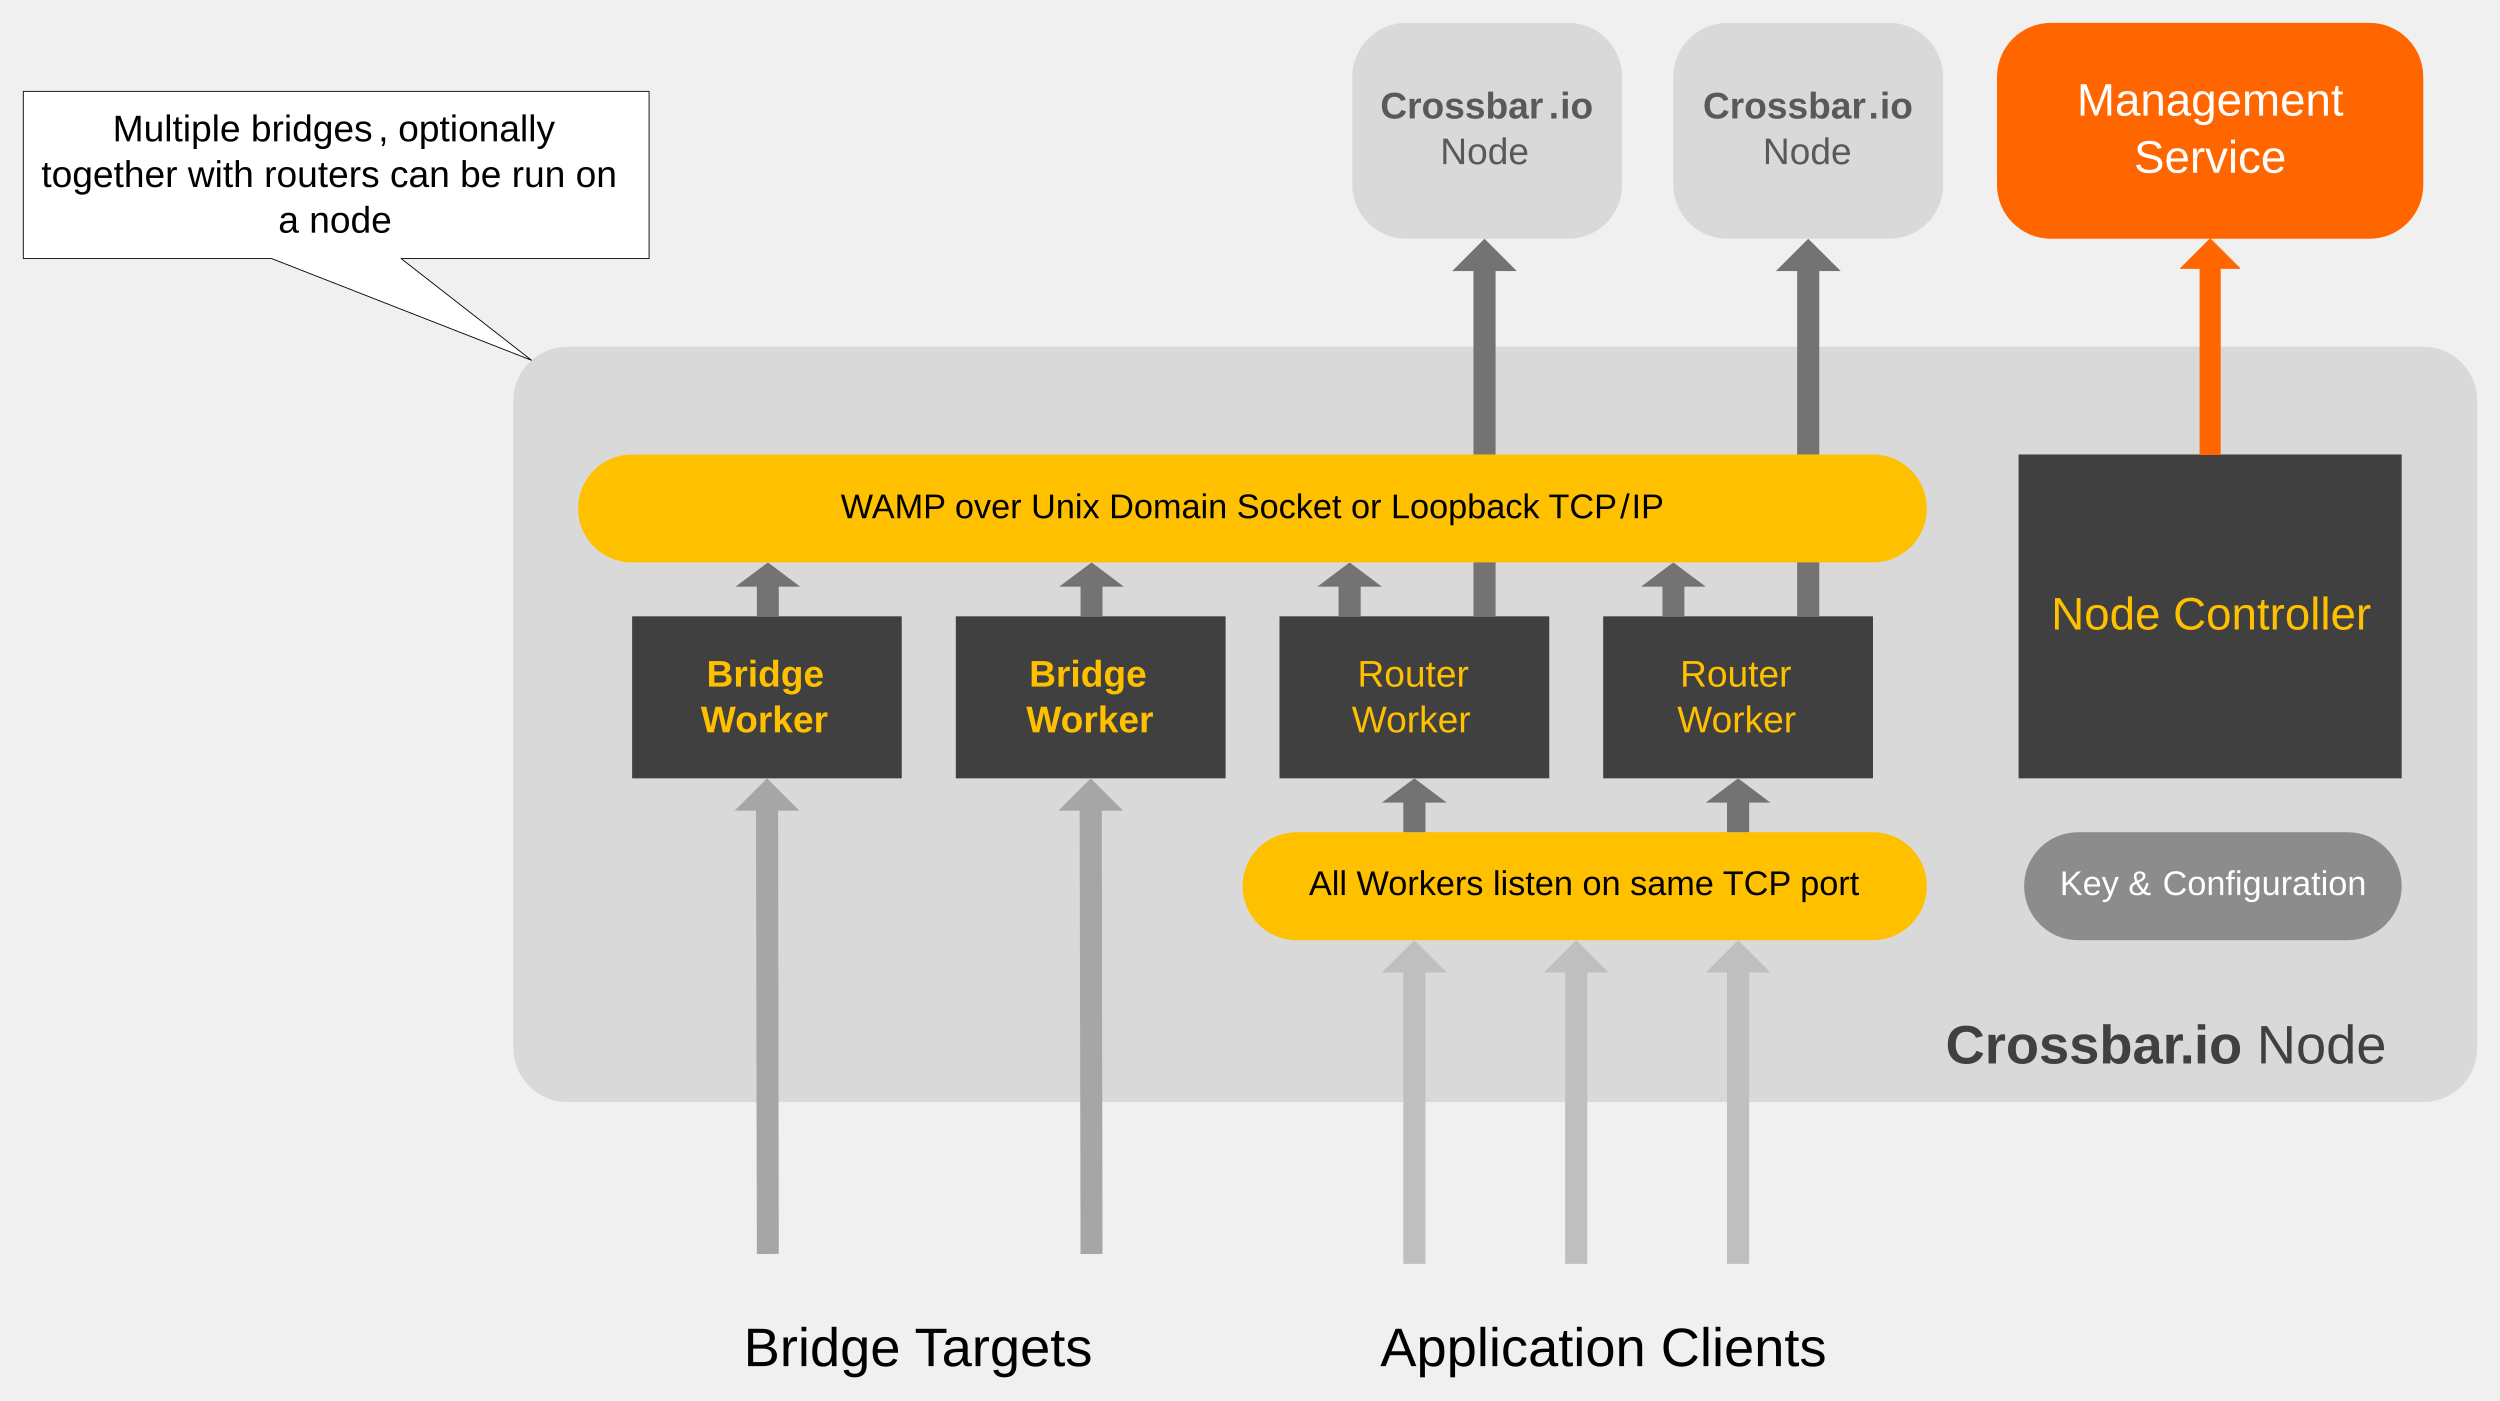
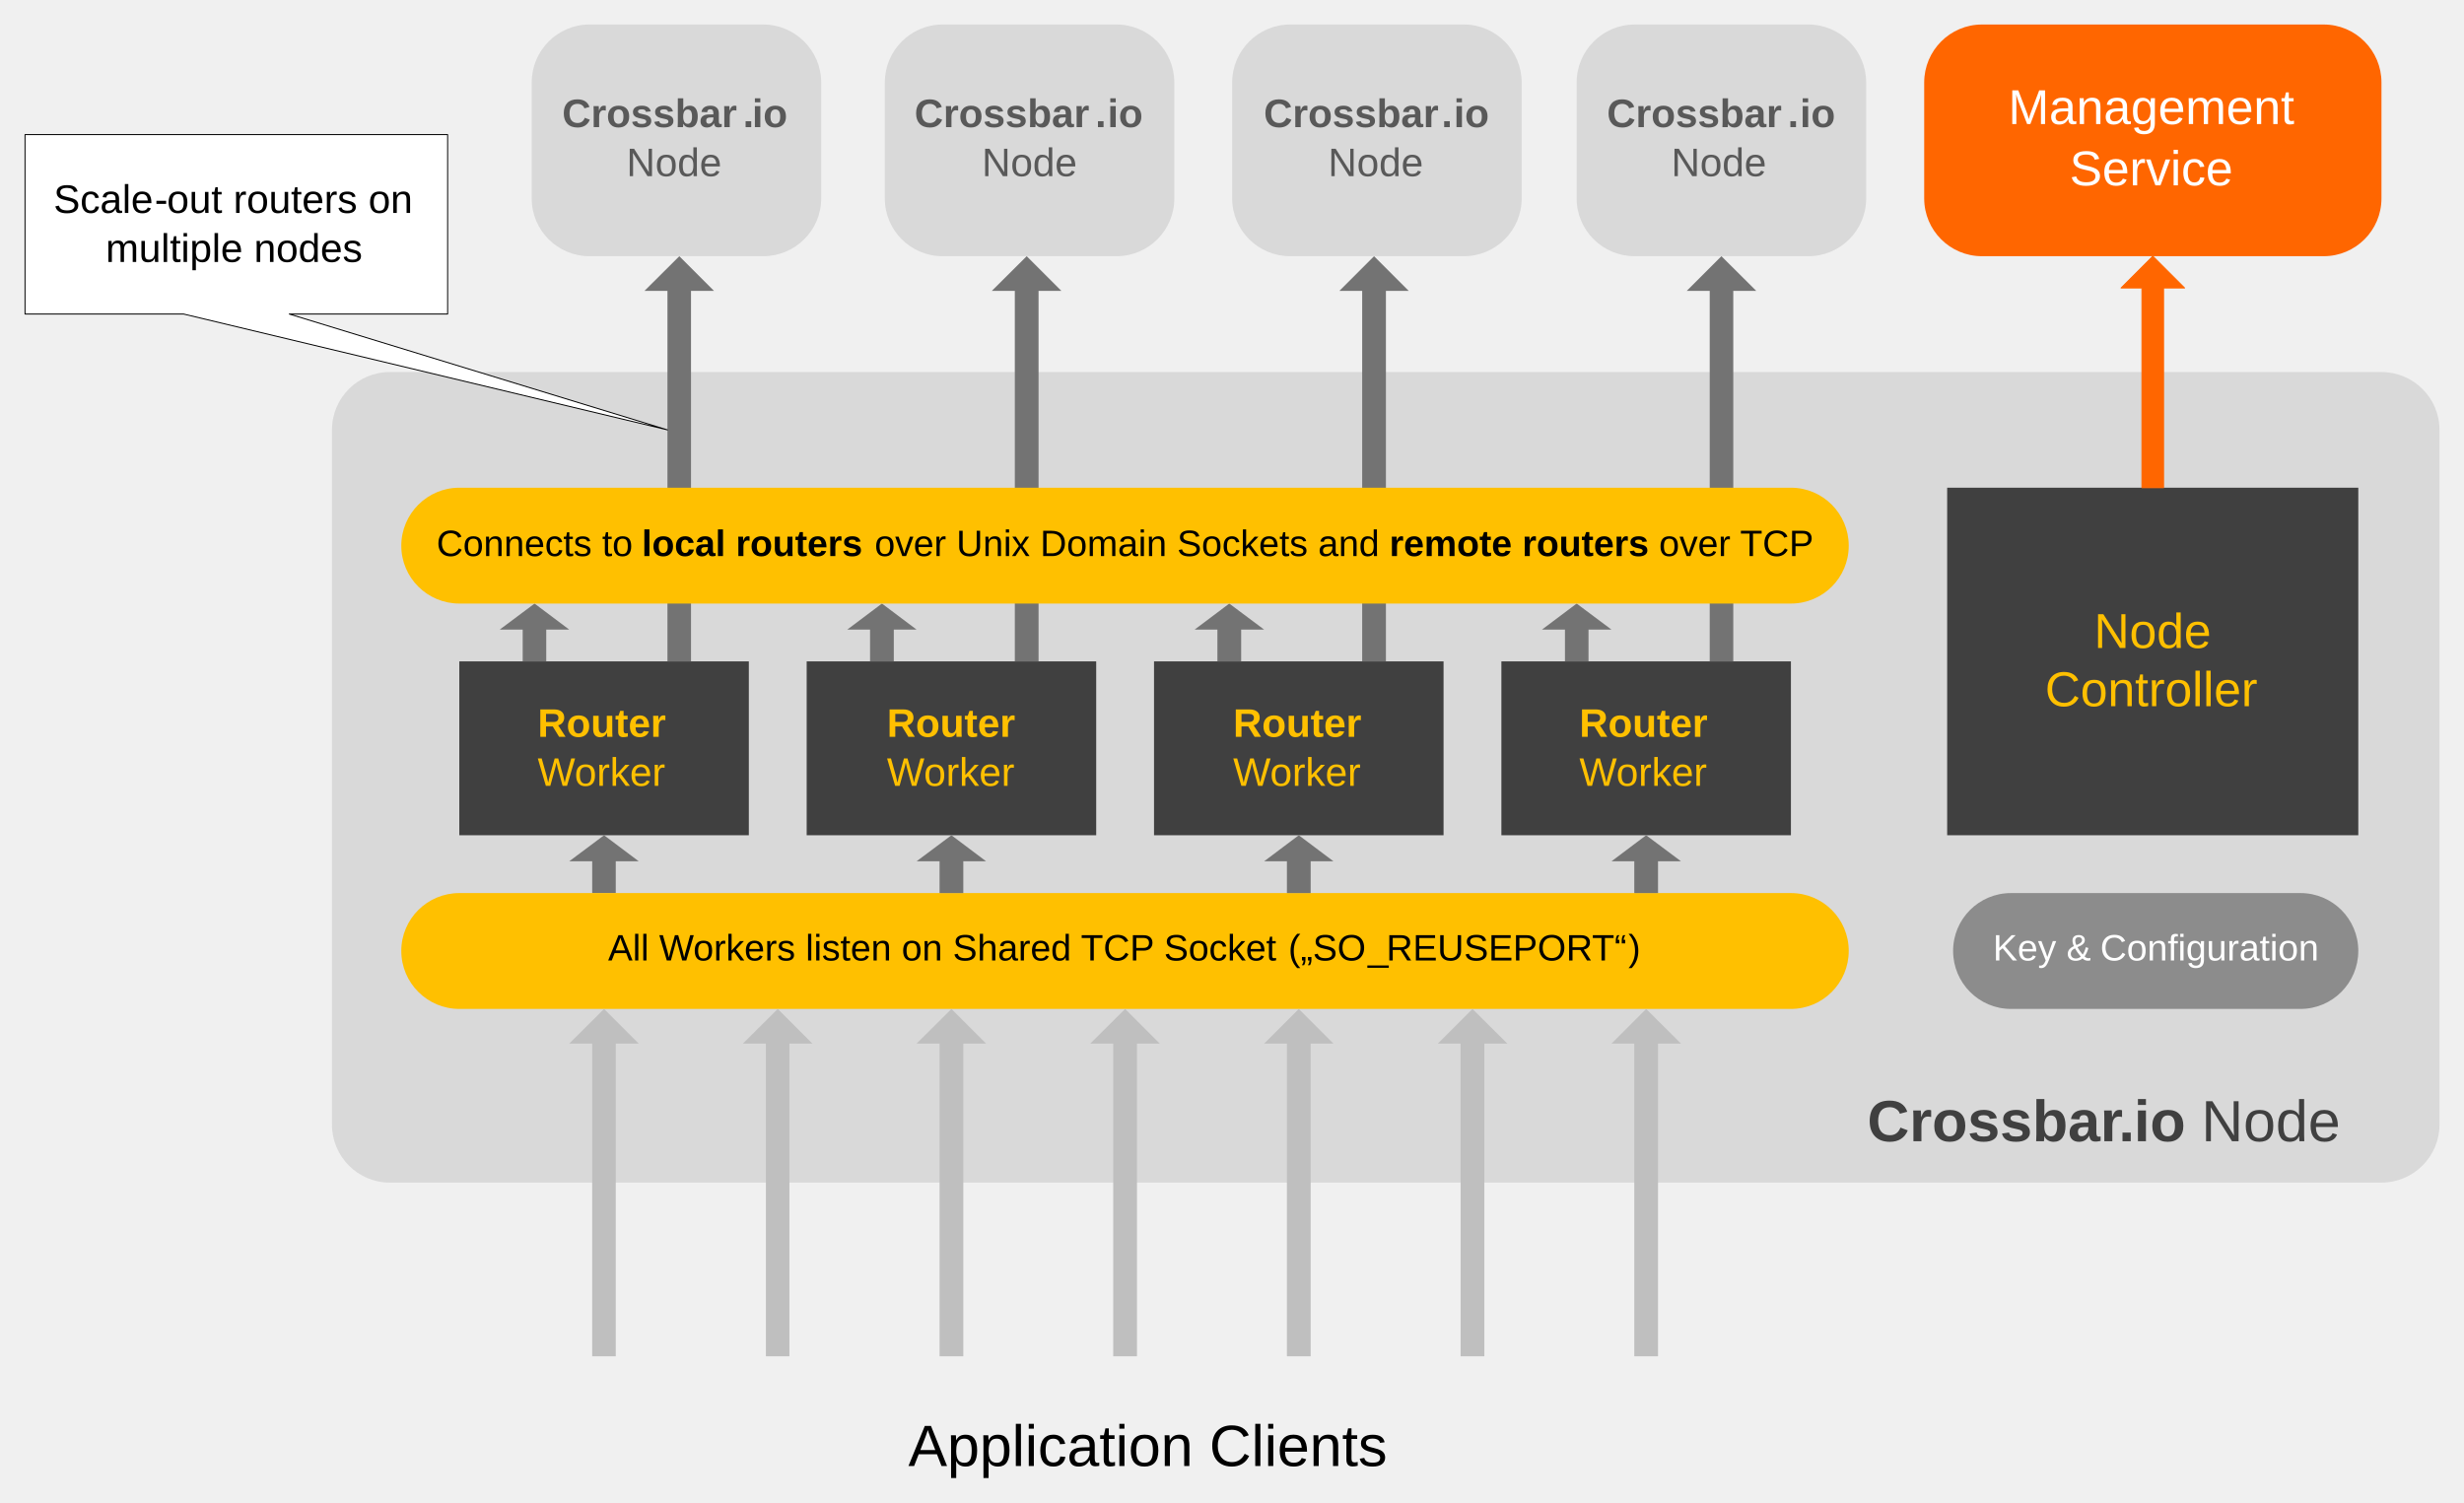
- <svg xmlns="http://www.w3.org/2000/svg" width="1094.578" height="613.123" id="svg3065" version="1.1">
+ <svg xmlns="http://www.w3.org/2000/svg" width="1005.284" height="612.845" id="svg3065" version="1.1">
  <defs id="defs3067" />
-   <g id="layer1" transform="translate(223.997,-211.9928)">
-     <g id="g3682" transform="translate(-215.9032,220.1178)">
-       <path id="path3684" d="m 1052.891,474.375 c 13.047,0 23.594,-10.625 23.594,-23.672 l 0,0 0,-283.438 c 0,-13.047 -10.547,-23.594 -23.594,-23.594 l 0,0 -812.578,0 c -13.047,0 -23.672,10.547 -23.672,23.594 l 0,283.438 c 0,13.047 10.625,23.672 23.672,23.672 l 0,0 812.578,0 z" style="fill:#d9d9d9;fill-opacity:1;fill-rule:evenodd;stroke:none" />
-       <path id="path3686" d="m 268.672,261.719 0,70.938 118.047,0 0,-70.938 -118.047,0 z" style="fill:#404040;fill-opacity:1;fill-rule:evenodd;stroke:none" />
-       <text id="text3688" style="font-size:16.25px;font-style:normal;font-weight:bold;text-align:start;text-anchor:start;fill:#ffc000;font-family:Arial" y="292.5" x="301.25" xml:space="preserve">Bridge </text>
-       <text id="text3690" style="font-size:16.25px;font-style:normal;font-weight:bold;text-align:start;text-anchor:start;fill:#ffc000;font-family:Arial" y="312.5" x="298.75" xml:space="preserve">Worker</text>
-       <path id="path3692" d="m 1019.844,403.516 c 13.047,0 23.594,-10.625 23.594,-23.672 l 0,0 0,0 c 0,-13.047 -10.547,-23.594 -23.594,-23.594 l 0,0 -118.125,0 c -13.047,0 -23.594,10.547 -23.594,23.594 l 0,0 c 0,13.047 10.547,23.672 23.594,23.672 l 0,0 118.125,0 z" style="fill:#8c8c8c;fill-opacity:1;fill-rule:evenodd;stroke:none" />
-       <text id="text3694" style="font-size:15px;font-style:normal;font-weight:normal;text-align:start;text-anchor:start;fill:#ffffff;font-family:Arial" y="383.75" x="893.75" xml:space="preserve">Key </text>
-       <text id="text3696" style="font-size:15px;font-style:normal;font-weight:normal;text-align:start;text-anchor:start;fill:#ffffff;font-family:Arial" y="383.75" x="923.75" xml:space="preserve">&amp; </text>
-       <text id="text3698" style="font-size:15px;font-style:normal;font-weight:normal;text-align:start;text-anchor:start;fill:#ffffff;font-family:Arial" y="383.75" x="938.75" xml:space="preserve">Configuration</text>
-       <path id="path3700" d="m 410.391,261.719 0,70.938 118.125,0 0,-70.938 -118.125,0 z" style="fill:#404040;fill-opacity:1;fill-rule:evenodd;stroke:none" />
-       <text id="text3702" style="font-size:16.25px;font-style:normal;font-weight:bold;text-align:start;text-anchor:start;fill:#ffc000;font-family:Arial" y="292.5" x="442.5" xml:space="preserve">Bridge </text>
-       <text id="text3704" style="font-size:16.25px;font-style:normal;font-weight:bold;text-align:start;text-anchor:start;fill:#ffc000;font-family:Arial" y="312.5" x="441.25" xml:space="preserve">Worker</text>
-       <path id="path3706" d="m 552.109,261.719 0,70.938 118.125,0 0,-70.938 -118.125,0 z" style="fill:#404040;fill-opacity:1;fill-rule:evenodd;stroke:none" />
-       <text id="text3708" style="font-size:16.25px;font-style:normal;font-weight:normal;text-align:start;text-anchor:start;fill:#ffc000;font-family:Arial" y="292.5" x="586.25" xml:space="preserve">Router</text>
-       <text id="text3710" style="font-size:16.25px;font-style:normal;font-weight:normal;text-align:start;text-anchor:start;fill:#ffc000;font-family:Arial" y="312.5" x="583.75" xml:space="preserve">Worker</text>
-       <path id="path3712" d="m 693.828,261.719 0,70.938 118.125,0 0,-70.938 -118.125,0 z" style="fill:#404040;fill-opacity:1;fill-rule:evenodd;stroke:none" />
-       <text id="text3714" style="font-size:16.25px;font-style:normal;font-weight:normal;text-align:start;text-anchor:start;fill:#ffc000;font-family:Arial" y="292.5" x="727.5" xml:space="preserve">Router</text>
-       <text id="text3716" style="font-size:16.25px;font-style:normal;font-weight:normal;text-align:start;text-anchor:start;fill:#ffc000;font-family:Arial" y="312.5" x="726.25" xml:space="preserve">Worker</text>
-       <path id="path3718" d="m 811.953,403.516 c 13.047,0 23.594,-10.625 23.594,-23.672 l 0,0 0,0 C 835.547,366.797 825,356.25 811.953,356.25 l -252.344,0 c -13.047,0 -23.672,10.547 -23.672,23.594 l 0,0 c 0,13.047 10.625,23.672 23.672,23.672 l 252.344,0 z" style="fill:#ffc000;fill-opacity:1;fill-rule:evenodd;stroke:none" />
-       <text id="text3720" style="font-size:15px;font-style:normal;font-weight:normal;text-align:start;text-anchor:start;fill:#000000;font-family:Arial" y="383.75" x="565" xml:space="preserve">All Workers listen on same TCP port</text>
-       <path id="path3722" d="m 875.703,190.859 0,141.797 167.734,0 0,-141.797 -167.734,0 z" style="fill:#404040;fill-opacity:1;fill-rule:evenodd;stroke:none" />
-       <text id="text3724" style="font-size:20px;font-style:normal;font-weight:normal;text-align:start;text-anchor:start;fill:#ffc000;font-family:Arial" y="267.5" x="890" xml:space="preserve">Node Controller</text>
-       <path id="path3726" d="m 752.891,403.516 -14.141,14.141 9.297,0 0,127.578 9.688,0 0,-127.578 9.297,0 -14.141,-14.141 z" style="fill:#bfbfbf;fill-opacity:1;fill-rule:evenodd;stroke:none" />
-       <path id="path3728" d="m 682.031,403.516 -14.141,14.141 9.297,0 0,127.578 9.688,0 0,-127.578 9.297,0 -14.141,-14.141 z" style="fill:#bfbfbf;fill-opacity:1;fill-rule:evenodd;stroke:none" />
-       <path id="path3730" d="m 611.172,403.516 -14.219,14.141 9.375,0 0,127.578 9.688,0 0,-127.578 9.297,0 -14.141,-14.141 z" style="fill:#bfbfbf;fill-opacity:1;fill-rule:evenodd;stroke:none" />
-       <path id="path3732" d="m 1029.297,96.406 c 13.047,0 23.594,-10.547 23.594,-23.594 l 0,0 0,-47.266 C 1052.891,12.5 1042.344,1.875 1029.297,1.875 l 0,0 -139.375,0 C 876.875,1.875 866.25,12.5 866.25,25.547 l 0,0 0,47.266 c 0,13.047 10.625,23.594 23.672,23.594 l 139.375,0 z" style="fill:#ff6600;fill-opacity:1;fill-rule:evenodd;stroke:none" />
-       <text id="text3734" style="font-size:20px;font-style:normal;font-weight:normal;text-align:start;text-anchor:start;fill:#ffffff;font-family:Arial" y="42.5" x="901.25" xml:space="preserve">Management</text>
-       <text id="text3736" style="font-size:20px;font-style:normal;font-weight:normal;text-align:start;text-anchor:start;fill:#ffffff;font-family:Arial" y="67.5" x="926.25" xml:space="preserve">Service</text>
-       <text id="text3738" style="font-size:23.75px;font-style:normal;font-weight:bold;text-align:start;text-anchor:start;fill:#404040;font-family:Arial" y="457.5" x="843.75" xml:space="preserve">Crossbar</text>
-       <text id="text3740" style="font-size:23.75px;font-style:normal;font-weight:bold;text-align:start;text-anchor:start;fill:#404040;font-family:Arial" y="457.5" x="946.25" xml:space="preserve">.</text>
-       <text id="text3742" style="font-size:23.75px;font-style:normal;font-weight:bold;text-align:start;text-anchor:start;fill:#404040;font-family:Arial" y="457.5" x="952.5" xml:space="preserve">io </text>
-       <text id="text3744" style="font-size:23.75px;font-style:normal;font-weight:normal;text-align:start;text-anchor:start;fill:#404040;font-family:Arial" y="457.5" x="980" xml:space="preserve">Node</text>
-       <path id="path3746" d="m 959.609,96.406 -12.969,12.969 8.516,0 0,81.484 8.828,0 0,-81.484 8.594,0 -12.969,-12.969 z" style="fill:#ff6600;fill-opacity:1;fill-rule:evenodd;stroke:none" />
-       <path id="path3748" d="m 959.609,96.406 -12.969,12.969 8.516,0 0,81.484 8.828,0 0,-81.484 8.594,0 -12.969,-12.969 z" style="fill:none;stroke:#ff6600;stroke-width:0.391px;stroke-linecap:round;stroke-linejoin:round;stroke-opacity:1;stroke-dasharray:none" />
-       <path id="path3750" d="m 678.516,96.406 c 13.047,0 23.594,-10.547 23.594,-23.594 l 0,0 0,-47.266 C 702.109,12.5 691.562,1.875 678.516,1.875 l 0,0 -70.938,0 c -12.969,0 -23.594,10.625 -23.594,23.672 l 0,0 0,47.266 c 0,13.047 10.625,23.594 23.594,23.594 l 0,0 70.938,0 z" style="fill:#d9d9d9;fill-opacity:1;fill-rule:evenodd;stroke:none" />
-       <text id="text3752" style="font-size:16.25px;font-style:normal;font-weight:bold;text-align:start;text-anchor:start;fill:#595959;font-family:Arial" y="43.75" x="596.25" xml:space="preserve">Crossbar</text>
-       <text id="text3754" style="font-size:16.25px;font-style:normal;font-weight:bold;text-align:start;text-anchor:start;fill:#595959;font-family:Arial" y="43.75" x="670" xml:space="preserve">.</text>
-       <text id="text3756" style="font-size:16.25px;font-style:normal;font-weight:bold;text-align:start;text-anchor:start;fill:#595959;font-family:Arial" y="43.75" x="675" xml:space="preserve">io</text>
-       <text id="text3758" style="font-size:16.25px;font-style:normal;font-weight:normal;text-align:start;text-anchor:start;fill:#595959;font-family:Arial" y="63.75" x="622.5" xml:space="preserve">Node</text>
-       <path id="path3760" d="m 328.125,238.125 -14.219,10.625 9.375,0 0,12.969 9.609,0 0,-12.969 9.375,0 -14.141,-10.625 z" style="fill:#737373;fill-opacity:1;fill-rule:evenodd;stroke:none" />
-       <path id="path3762" d="m 469.844,238.125 -14.219,10.625 9.375,0 0,12.969 9.609,0 0,-12.969 9.375,0 -14.141,-10.625 z" style="fill:#737373;fill-opacity:1;fill-rule:evenodd;stroke:none" />
-       <path id="path3764" d="m 611.172,332.656 -14.219,10.625 9.375,0 0,12.969 9.688,0 0,-12.969 9.297,0 -14.141,-10.625 z" style="fill:#737373;fill-opacity:1;fill-rule:evenodd;stroke:none" />
-       <path id="path3766" d="m 582.812,238.125 -14.141,10.625 9.297,0 0,12.969 9.688,0 0,-12.969 9.297,0 -14.141,-10.625 z" style="fill:#737373;fill-opacity:1;fill-rule:evenodd;stroke:none" />
-       <path id="path3768" d="m 641.875,96.406 -14.141,14.141 9.297,0 0,151.172 9.688,0 0,-151.172 9.297,0 L 641.875,96.406 z" style="fill:#737373;fill-opacity:1;fill-rule:evenodd;stroke:none" />
-       <path id="path3770" d="m 752.891,332.656 -14.141,10.625 9.297,0 0,12.969 9.688,0 0,-12.969 9.297,0 -14.141,-10.625 z" style="fill:#737373;fill-opacity:1;fill-rule:evenodd;stroke:none" />
-       <path id="path3772" d="m 724.531,238.125 -14.141,10.625 9.375,0 0,12.969 9.609,0 0,-12.969 9.375,0 -14.219,-10.625 z" style="fill:#737373;fill-opacity:1;fill-rule:evenodd;stroke:none" />
-       <path id="path3774" d="m 783.594,96.406 -14.141,14.141 9.297,0 0,151.172 9.688,0 0,-151.172 9.375,0 -14.219,-14.141 z" style="fill:#737373;fill-opacity:1;fill-rule:evenodd;stroke:none" />
-       <path id="path3776" d="m 811.953,238.125 c 13.047,0 23.594,-10.547 23.594,-23.594 l 0,0 0,0 c 0,-13.047 -10.547,-23.672 -23.594,-23.672 l -543.281,0 C 255.625,190.859 245,201.484 245,214.531 l 0,0 c 0,13.047 10.625,23.594 23.672,23.594 l 0,0 543.281,0 z" style="fill:#ffc000;fill-opacity:1;fill-rule:evenodd;stroke:none" />
-       <text id="text3778" style="font-size:15px;font-style:normal;font-weight:normal;text-align:start;text-anchor:start;fill:#000000;font-family:Arial" y="218.75" x="360" xml:space="preserve">WAMP over Unix Domain Socket or Loopback TCP</text>
-       <text id="text3780" style="font-size:15px;font-style:normal;font-weight:normal;text-align:start;text-anchor:start;fill:#000000;font-family:Arial" y="218.75" x="701.25" xml:space="preserve">/</text>
-       <text id="text3782" style="font-size:15px;font-style:normal;font-weight:normal;text-align:start;text-anchor:start;fill:#000000;font-family:Arial" y="218.75" x="706.25" xml:space="preserve">IP</text>
-       <path id="path3784" d="m 819.062,96.406 c 13.047,0 23.594,-10.547 23.594,-23.594 l 0,0 0,-47.266 C 842.656,12.5 832.109,1.875 819.062,1.875 l 0,0 -70.859,0 c -13.047,0 -23.672,10.625 -23.672,23.672 l 0,0 0,47.266 c 0,13.047 10.625,23.594 23.672,23.594 l 0,0 70.859,0 z" style="fill:#d9d9d9;fill-opacity:1;fill-rule:evenodd;stroke:none" />
-       <text id="text3786" style="font-size:16.25px;font-style:normal;font-weight:bold;text-align:start;text-anchor:start;fill:#595959;font-family:Arial" y="43.75" x="737.5" xml:space="preserve">Crossbar</text>
-       <text id="text3788" style="font-size:16.25px;font-style:normal;font-weight:bold;text-align:start;text-anchor:start;fill:#595959;font-family:Arial" y="43.75" x="810" xml:space="preserve">.</text>
-       <text id="text3790" style="font-size:16.25px;font-style:normal;font-weight:bold;text-align:start;text-anchor:start;fill:#595959;font-family:Arial" y="43.75" x="815" xml:space="preserve">io</text>
-       <text id="text3792" style="font-size:16.25px;font-style:normal;font-weight:normal;text-align:start;text-anchor:start;fill:#595959;font-family:Arial" y="63.75" x="763.75" xml:space="preserve">Node</text>
-       <text id="text3794" style="font-size:23.75px;font-style:normal;font-weight:normal;text-align:start;text-anchor:start;fill:#000000;font-family:Arial" y="590" x="596.25" xml:space="preserve">Application Clients</text>
-       <path id="path3796" d="m 327.734,332.656 -14.219,14.141 9.375,0 0.391,194.141 9.609,-0.078 -0.312,-194.062 9.297,0 -14.141,-14.141 z" style="fill:#a6a6a6;fill-opacity:1;fill-rule:evenodd;stroke:none" />
-       <path id="path3798" d="m 469.453,332.656 -14.141,14.141 9.297,0 L 465,540.938 l 9.609,-0.078 -0.312,-194.062 9.297,0 -14.141,-14.141 z" style="fill:#a6a6a6;fill-opacity:1;fill-rule:evenodd;stroke:none" />
-       <text id="text3800" style="font-size:23.75px;font-style:normal;font-weight:normal;text-align:start;text-anchor:start;fill:#000000;font-family:Arial" y="590" x="317.5" xml:space="preserve">Bridge Targets</text>
-       <path id="path3802" d="m 2.109,59.297 0,-27.422 273.984,0 0,73.203 -108.594,0 57.109,44.531 -113.828,-44.531 -108.672,0 0,-45.781 z" style="fill:#ffffff;fill-opacity:1;fill-rule:evenodd;stroke:none" />
-       <path id="path3804" d="m 2.109,59.297 0,-27.422 273.984,0 0,73.203 -108.594,0 57.109,44.531 -113.828,-44.531 -108.672,0 0,-45.781 z" style="fill:none;stroke:#000000;stroke-width:0.391px;stroke-linecap:round;stroke-linejoin:round;stroke-opacity:1;stroke-dasharray:none" />
-       <text id="text3806" style="font-size:16.25px;font-style:normal;font-weight:normal;text-align:start;text-anchor:start;fill:#000000;font-family:Arial" y="53.75" x="41.25" xml:space="preserve">Multiple bridges</text>
-       <text id="text3808" style="font-size:16.25px;font-style:normal;font-weight:normal;text-align:start;text-anchor:start;fill:#000000;font-family:Arial" y="53.75" x="157.5" xml:space="preserve">, </text>
-       <text id="text3810" style="font-size:16.25px;font-style:normal;font-weight:normal;text-align:start;text-anchor:start;fill:#000000;font-family:Arial" y="53.75" x="166.25" xml:space="preserve">optionally </text>
-       <text id="text3812" style="font-size:16.25px;font-style:normal;font-weight:normal;text-align:start;text-anchor:start;fill:#000000;font-family:Arial" y="73.75" x="10" xml:space="preserve">together with routers can be run on </text>
-       <text id="text3814" style="font-size:16.25px;font-style:normal;font-weight:normal;text-align:start;text-anchor:start;fill:#000000;font-family:Arial" y="93.75" x="113.75" xml:space="preserve">a node</text>
+   <g id="layer1" transform="translate(348.0726,-1.550647)">
+     <g id="g3053" transform="translate(-339.9763,9.675648)">
+       <path id="path3055" d="m 963.516,474.375 c 13.047,0 23.672,-10.625 23.672,-23.672 l 0,0 0,-283.438 c 0,-13.047 -10.625,-23.594 -23.672,-23.594 l 0,0 -812.578,0 c -13.047,0 -23.594,10.547 -23.594,23.594 l 0,0 0,283.438 c 0,13.047 10.547,23.672 23.594,23.672 l 0,0 812.578,0 z" style="fill:#d9d9d9;fill-opacity:1;fill-rule:evenodd;stroke:none" />
+       <path id="path3057" d="m 238.359,332.656 -14.219,10.625 9.375,0 0,12.969 9.609,0 0,-12.969 9.375,0 -14.141,-10.625 z" style="fill:#737373;fill-opacity:1;fill-rule:evenodd;stroke:none" />
+       <path id="path3059" d="m 179.297,261.719 0,70.938 118.125,0 0,-70.938 -118.125,0 z" style="fill:#404040;fill-opacity:1;fill-rule:evenodd;stroke:none" />
+       <text id="text3061" style="font-size:16.25px;font-style:normal;font-weight:bold;text-align:start;text-anchor:start;fill:#ffc000;font-family:Arial" y="292.5" x="211.25" xml:space="preserve">Router</text>
+       <text id="text3063" style="font-size:16.25px;font-style:normal;font-weight:normal;text-align:start;text-anchor:start;fill:#ffc000;font-family:Arial" y="312.5" x="211.25" xml:space="preserve">Worker</text>
+       <path id="path3065" d="m 930.469,403.516 c 13.047,0 23.594,-10.625 23.594,-23.672 l 0,0 0,0 c 0,-13.047 -10.547,-23.594 -23.594,-23.594 l 0,0 -118.125,0 c -13.047,0 -23.594,10.547 -23.594,23.594 l 0,0 c 0,13.047 10.547,23.672 23.594,23.672 l 0,0 118.125,0 z" style="fill:#8c8c8c;fill-opacity:1;fill-rule:evenodd;stroke:none" />
+       <text id="text3067" style="font-size:15px;font-style:normal;font-weight:normal;text-align:start;text-anchor:start;fill:#ffffff;font-family:Arial" y="383.75" x="805" xml:space="preserve">Key </text>
+       <text id="text3069" style="font-size:15px;font-style:normal;font-weight:normal;text-align:start;text-anchor:start;fill:#ffffff;font-family:Arial" y="383.75" x="835" xml:space="preserve">&amp; </text>
+       <text id="text3071" style="font-size:15px;font-style:normal;font-weight:normal;text-align:start;text-anchor:start;fill:#ffffff;font-family:Arial" y="383.75" x="848.75" xml:space="preserve">Configuration</text>
+       <path id="path3073" d="m 321.016,261.719 0,70.938 118.125,0 0,-70.938 -118.125,0 z" style="fill:#404040;fill-opacity:1;fill-rule:evenodd;stroke:none" />
+       <text id="text3075" style="font-size:16.25px;font-style:normal;font-weight:bold;text-align:start;text-anchor:start;fill:#ffc000;font-family:Arial" y="292.5" x="353.75" xml:space="preserve">Router</text>
+       <text id="text3077" style="font-size:16.25px;font-style:normal;font-weight:normal;text-align:start;text-anchor:start;fill:#ffc000;font-family:Arial" y="312.5" x="353.75" xml:space="preserve">Worker</text>
+       <path id="path3079" d="m 462.734,261.719 0,70.938 118.125,0 0,-70.938 -118.125,0 z" style="fill:#404040;fill-opacity:1;fill-rule:evenodd;stroke:none" />
+       <text id="text3081" style="font-size:16.25px;font-style:normal;font-weight:bold;text-align:start;text-anchor:start;fill:#ffc000;font-family:Arial" y="292.5" x="495" xml:space="preserve">Router</text>
+       <text id="text3083" style="font-size:16.25px;font-style:normal;font-weight:normal;text-align:start;text-anchor:start;fill:#ffc000;font-family:Arial" y="312.5" x="495" xml:space="preserve">Worker</text>
+       <path id="path3085" d="m 604.453,261.719 0,70.938 118.125,0 0,-70.938 -118.125,0 z" style="fill:#404040;fill-opacity:1;fill-rule:evenodd;stroke:none" />
+       <text id="text3087" style="font-size:16.25px;font-style:normal;font-weight:bold;text-align:start;text-anchor:start;fill:#ffc000;font-family:Arial" y="292.5" x="636.25" xml:space="preserve">Router</text>
+       <text id="text3089" style="font-size:16.25px;font-style:normal;font-weight:normal;text-align:start;text-anchor:start;fill:#ffc000;font-family:Arial" y="312.5" x="636.25" xml:space="preserve">Worker</text>
+       <path id="path3091" d="m 722.578,403.516 c 13.047,0 23.594,-10.625 23.594,-23.672 l 0,0 0,0 c 0,-13.047 -10.547,-23.594 -23.594,-23.594 l -543.281,0 c -13.047,0 -23.672,10.547 -23.672,23.594 l 0,0 c 0,13.047 10.625,23.672 23.672,23.672 l 0,0 543.281,0 z" style="fill:#ffc000;fill-opacity:1;fill-rule:evenodd;stroke:none" />
+       <text id="text3093" style="font-size:15px;font-style:normal;font-weight:normal;text-align:start;text-anchor:start;fill:#000000;font-family:Arial" y="383.75" x="240" xml:space="preserve">All Workers listen on Shared TCP Socket </text>
+       <text id="text3095" style="font-size:15px;font-style:normal;font-weight:normal;text-align:start;text-anchor:start;fill:#000000;font-family:Arial" y="383.75" x="517.5" xml:space="preserve">(</text>
+       <text id="text3097" style="font-size:15px;font-style:normal;font-weight:normal;text-align:start;text-anchor:start;fill:#000000;font-family:Arial" y="383.75" x="522.5" xml:space="preserve">„SO</text>
+       <text id="text3099" style="font-size:15px;font-style:normal;font-weight:normal;text-align:start;text-anchor:start;fill:#000000;font-family:Arial" y="383.75" x="550" xml:space="preserve">_</text>
+       <text id="text3101" style="font-size:15px;font-style:normal;font-weight:normal;text-align:start;text-anchor:start;fill:#000000;font-family:Arial" y="383.75" x="557.5" xml:space="preserve">REUSEPORT“</text>
+       <text id="text3103" style="font-size:15px;font-style:normal;font-weight:normal;text-align:start;text-anchor:start;fill:#000000;font-family:Arial" y="383.75" x="656.25" xml:space="preserve">)</text>
+       <path id="path3105" d="m 786.328,190.859 0,141.797 167.734,0 0,-141.797 -167.734,0 z" style="fill:#404040;fill-opacity:1;fill-rule:evenodd;stroke:none" />
+       <text id="text3107" style="font-size:20px;font-style:normal;font-weight:normal;text-align:start;text-anchor:start;fill:#ffc000;font-family:Arial" y="256.25" x="846.25" xml:space="preserve">Node</text>
+       <text id="text3109" style="font-size:20px;font-style:normal;font-weight:normal;text-align:start;text-anchor:start;fill:#ffc000;font-family:Arial" y="280" x="826.25" xml:space="preserve">Controller</text>
+       <path id="path3111" d="m 238.359,403.516 -14.219,14.141 9.375,0 0,127.578 9.609,0 0,-127.578 9.375,0 -14.141,-14.141 z" style="fill:#bfbfbf;fill-opacity:1;fill-rule:evenodd;stroke:none" />
+       <path id="path3113" d="M 309.219,403.516 295,417.656 l 9.375,0 0,127.578 9.609,0 0,-127.578 9.375,0 -14.141,-14.141 z" style="fill:#bfbfbf;fill-opacity:1;fill-rule:evenodd;stroke:none" />
+       <path id="path3115" d="m 663.516,403.516 -14.141,14.141 9.297,0 0,127.578 9.688,0 0,-127.578 9.375,0 -14.219,-14.141 z" style="fill:#bfbfbf;fill-opacity:1;fill-rule:evenodd;stroke:none" />
+       <path id="path3117" d="m 592.656,403.516 -14.141,14.141 9.297,0 0,127.578 9.688,0 0,-127.578 9.375,0 -14.219,-14.141 z" style="fill:#bfbfbf;fill-opacity:1;fill-rule:evenodd;stroke:none" />
+       <path id="path3119" d="m 380.078,403.516 -14.219,14.141 9.375,0 0,127.578 9.688,0 0,-127.578 9.297,0 -14.141,-14.141 z" style="fill:#bfbfbf;fill-opacity:1;fill-rule:evenodd;stroke:none" />
+       <path id="path3121" d="m 450.938,403.516 -14.219,14.141 9.375,0 0,127.578 9.688,0 0,-127.578 9.297,0 -14.141,-14.141 z" style="fill:#bfbfbf;fill-opacity:1;fill-rule:evenodd;stroke:none" />
+       <path id="path3123" d="m 521.797,403.516 -14.141,14.141 9.297,0 0,127.578 9.688,0 0,-127.578 9.297,0 -14.141,-14.141 z" style="fill:#bfbfbf;fill-opacity:1;fill-rule:evenodd;stroke:none" />
+       <path id="path3125" d="m 939.922,96.406 c 13.047,0 23.594,-10.547 23.594,-23.594 l 0,0 0,-47.266 C 963.516,12.5 952.969,1.875 939.922,1.875 l 0,0 -139.375,0 C 787.5,1.875 776.953,12.5 776.953,25.547 l 0,0 0,47.266 c 0,13.047 10.547,23.594 23.594,23.594 l 139.375,0 z" style="fill:#ff6600;fill-opacity:1;fill-rule:evenodd;stroke:none" />
+       <text id="text3127" style="font-size:20px;font-style:normal;font-weight:normal;text-align:start;text-anchor:start;fill:#ffffff;font-family:Arial" y="42.5" x="811.25" xml:space="preserve">Management</text>
+       <text id="text3129" style="font-size:20px;font-style:normal;font-weight:normal;text-align:start;text-anchor:start;fill:#ffffff;font-family:Arial" y="67.5" x="836.25" xml:space="preserve">Service</text>
+       <text id="text3131" style="font-size:23.75px;font-style:normal;font-weight:bold;text-align:start;text-anchor:start;fill:#404040;font-family:Arial" y="457.5" x="753.75" xml:space="preserve">Crossbar</text>
+       <text id="text3133" style="font-size:23.75px;font-style:normal;font-weight:bold;text-align:start;text-anchor:start;fill:#404040;font-family:Arial" y="457.5" x="856.25" xml:space="preserve">.</text>
+       <text id="text3135" style="font-size:23.75px;font-style:normal;font-weight:bold;text-align:start;text-anchor:start;fill:#404040;font-family:Arial" y="457.5" x="862.5" xml:space="preserve">io </text>
+       <text id="text3137" style="font-size:23.75px;font-style:normal;font-weight:normal;text-align:start;text-anchor:start;fill:#404040;font-family:Arial" y="457.5" x="890" xml:space="preserve">Node</text>
+       <path id="path3139" d="m 303.281,96.406 c 13.047,0 23.672,-10.547 23.672,-23.594 l 0,0 0,-47.266 C 326.953,12.5 316.328,1.875 303.281,1.875 l 0,0 -70.859,0 c -13.047,0 -23.594,10.625 -23.594,23.672 l 0,0 0,47.266 c 0,13.047 10.547,23.594 23.594,23.594 l 0,0 70.859,0 z" style="fill:#d9d9d9;fill-opacity:1;fill-rule:evenodd;stroke:none" />
+       <text id="text3141" style="font-size:16.25px;font-style:normal;font-weight:bold;text-align:start;text-anchor:start;fill:#595959;font-family:Arial" y="43.75" x="221.25" xml:space="preserve">Crossbar</text>
+       <text id="text3143" style="font-size:16.25px;font-style:normal;font-weight:bold;text-align:start;text-anchor:start;fill:#595959;font-family:Arial" y="43.75" x="295" xml:space="preserve">.</text>
+       <text id="text3145" style="font-size:16.25px;font-style:normal;font-weight:bold;text-align:start;text-anchor:start;fill:#595959;font-family:Arial" y="43.75" x="298.75" xml:space="preserve">io</text>
+       <text id="text3147" style="font-size:16.25px;font-style:normal;font-weight:normal;text-align:start;text-anchor:start;fill:#595959;font-family:Arial" y="63.75" x="247.5" xml:space="preserve">Node</text>
+       <path id="path3149" d="m 870.234,96.406 -12.969,12.969 8.516,0 0,81.484 8.828,0 0,-81.484 8.594,0 -12.969,-12.969 z" style="fill:#ff6600;fill-opacity:1;fill-rule:evenodd;stroke:none" />
+       <path id="path3151" d="m 870.234,96.406 -12.969,12.969 8.516,0 0,81.484 8.828,0 0,-81.484 8.594,0 -12.969,-12.969 z" style="fill:none;stroke:#ff6600;stroke-width:0.391px;stroke-linecap:round;stroke-linejoin:round;stroke-opacity:1;stroke-dasharray:none" />
+       <path id="path3153" d="m 447.422,96.406 c 13.047,0 23.594,-10.547 23.594,-23.594 l 0,0 0,-47.266 C 471.016,12.5 460.469,1.875 447.422,1.875 l 0,0 -70.938,0 c -13.047,0 -23.594,10.625 -23.594,23.672 l 0,0 0,47.266 c 0,13.047 10.547,23.594 23.594,23.594 l 70.938,0 z" style="fill:#d9d9d9;fill-opacity:1;fill-rule:evenodd;stroke:none" />
+       <text id="text3155" style="font-size:16.25px;font-style:normal;font-weight:bold;text-align:start;text-anchor:start;fill:#595959;font-family:Arial" y="43.75" x="365" xml:space="preserve">Crossbar</text>
+       <text id="text3157" style="font-size:16.25px;font-style:normal;font-weight:bold;text-align:start;text-anchor:start;fill:#595959;font-family:Arial" y="43.75" x="438.75" xml:space="preserve">.</text>
+       <text id="text3159" style="font-size:16.25px;font-style:normal;font-weight:bold;text-align:start;text-anchor:start;fill:#595959;font-family:Arial" y="43.75" x="443.75" xml:space="preserve">io</text>
+       <text id="text3161" style="font-size:16.25px;font-style:normal;font-weight:normal;text-align:start;text-anchor:start;fill:#595959;font-family:Arial" y="63.75" x="392.5" xml:space="preserve">Node</text>
+       <path id="path3163" d="m 589.141,96.406 c 13.047,0 23.594,-10.547 23.594,-23.594 l 0,0 0,-47.266 C 612.734,12.5 602.188,1.875 589.141,1.875 l 0,0 -70.859,0 c -13.047,0 -23.672,10.625 -23.672,23.672 l 0,0 0,47.266 c 0,13.047 10.625,23.594 23.672,23.594 l 70.859,0 z" style="fill:#d9d9d9;fill-opacity:1;fill-rule:evenodd;stroke:none" />
+       <text id="text3165" style="font-size:16.25px;font-style:normal;font-weight:bold;text-align:start;text-anchor:start;fill:#595959;font-family:Arial" y="43.75" x="507.5" xml:space="preserve">Crossbar</text>
+       <text id="text3167" style="font-size:16.25px;font-style:normal;font-weight:bold;text-align:start;text-anchor:start;fill:#595959;font-family:Arial" y="43.75" x="580" xml:space="preserve">.</text>
+       <text id="text3169" style="font-size:16.25px;font-style:normal;font-weight:bold;text-align:start;text-anchor:start;fill:#595959;font-family:Arial" y="43.75" x="585" xml:space="preserve">io</text>
+       <text id="text3171" style="font-size:16.25px;font-style:normal;font-weight:normal;text-align:start;text-anchor:start;fill:#595959;font-family:Arial" y="63.75" x="533.75" xml:space="preserve">Node</text>
+       <path id="path3173" d="m 210,238.125 -14.219,10.625 9.375,0 0,12.969 9.609,0 0,-12.969 9.375,0 L 210,238.125 z" style="fill:#737373;fill-opacity:1;fill-rule:evenodd;stroke:none" />
+       <path id="path3175" d="m 269.062,96.406 -14.219,14.141 9.375,0 0,151.172 9.609,0 0,-151.172 9.375,0 -14.141,-14.141 z" style="fill:#737373;fill-opacity:1;fill-rule:evenodd;stroke:none" />
+       <path id="path3177" d="m 380.078,332.656 -14.219,10.625 9.375,0 0,12.969 9.688,0 0,-12.969 9.297,0 -14.141,-10.625 z" style="fill:#737373;fill-opacity:1;fill-rule:evenodd;stroke:none" />
+       <path id="path3179" d="m 351.719,238.125 -14.141,10.625 9.297,0 0,12.969 9.688,0 0,-12.969 9.297,0 -14.141,-10.625 z" style="fill:#737373;fill-opacity:1;fill-rule:evenodd;stroke:none" />
+       <path id="path3181" d="m 410.781,96.406 -14.219,14.141 9.375,0 0,151.172 9.688,0 0,-151.172 9.297,0 -14.141,-14.141 z" style="fill:#737373;fill-opacity:1;fill-rule:evenodd;stroke:none" />
+       <path id="path3183" d="m 521.797,332.656 -14.141,10.625 9.297,0 0,12.969 9.688,0 0,-12.969 9.297,0 -14.141,-10.625 z" style="fill:#737373;fill-opacity:1;fill-rule:evenodd;stroke:none" />
+       <path id="path3185" d="m 493.438,238.125 -14.141,10.625 9.297,0 0,12.969 9.688,0 0,-12.969 9.375,0 -14.219,-10.625 z" style="fill:#737373;fill-opacity:1;fill-rule:evenodd;stroke:none" />
+       <path id="path3187" d="m 552.5,96.406 -14.141,14.141 9.297,0 0,151.172 9.688,0 0,-151.172 9.297,0 L 552.5,96.406 z" style="fill:#737373;fill-opacity:1;fill-rule:evenodd;stroke:none" />
+       <path id="path3189" d="m 663.516,332.656 -14.141,10.625 9.297,0 0,12.969 9.688,0 0,-12.969 9.375,0 -14.219,-10.625 z" style="fill:#737373;fill-opacity:1;fill-rule:evenodd;stroke:none" />
+       <path id="path3191" d="m 635.156,238.125 -14.141,10.625 9.375,0 0,12.969 9.609,0 0,-12.969 9.375,0 -14.219,-10.625 z" style="fill:#737373;fill-opacity:1;fill-rule:evenodd;stroke:none" />
+       <path id="path3193" d="m 694.219,96.406 -14.141,14.141 9.375,0 0,151.172 9.609,0 0,-151.172 9.375,0 -14.219,-14.141 z" style="fill:#737373;fill-opacity:1;fill-rule:evenodd;stroke:none" />
+       <path id="path3195" d="m 722.578,238.125 c 13.047,0 23.594,-10.547 23.594,-23.594 l 0,0 0,0 c 0,-13.047 -10.547,-23.672 -23.594,-23.672 l -543.281,0 c -13.047,0 -23.672,10.625 -23.672,23.672 l 0,0 c 0,13.047 10.625,23.594 23.672,23.594 l 0,0 543.281,0 z" style="fill:#ffc000;fill-opacity:1;fill-rule:evenodd;stroke:none" />
+       <text id="text3197" style="font-size:15px;font-style:normal;font-weight:normal;text-align:start;text-anchor:start;fill:#000000;font-family:Arial" y="218.75" x="170" xml:space="preserve">Connects to </text>
+       <text id="text3199" style="font-size:15px;font-style:normal;font-weight:bold;text-align:start;text-anchor:start;fill:#000000;font-family:Arial" y="218.75" x="253.75" xml:space="preserve">local routers</text>
+       <text id="text3201" style="font-size:15px;font-style:normal;font-weight:normal;text-align:start;text-anchor:start;fill:#000000;font-family:Arial" y="218.75" x="348.75" xml:space="preserve">over Unix Domain Sockets and </text>
+       <text id="text3203" style="font-size:15px;font-style:normal;font-weight:bold;text-align:start;text-anchor:start;fill:#000000;font-family:Arial" y="218.75" x="558.75" xml:space="preserve">remote routers</text>
+       <text id="text3205" style="font-size:15px;font-style:normal;font-weight:normal;text-align:start;text-anchor:start;fill:#000000;font-family:Arial" y="218.75" x="668.75" xml:space="preserve">over TCP</text>
+       <path id="path3207" d="m 729.688,96.406 c 13.047,0 23.594,-10.547 23.594,-23.594 l 0,0 0,-47.266 C 753.281,12.5 742.734,1.875 729.688,1.875 l 0,0 -70.859,0 c -13.047,0 -23.672,10.625 -23.672,23.672 l 0,0 0,47.266 c 0,13.047 10.625,23.594 23.672,23.594 l 0,0 70.859,0 z" style="fill:#d9d9d9;fill-opacity:1;fill-rule:evenodd;stroke:none" />
+       <text id="text3209" style="font-size:16.25px;font-style:normal;font-weight:bold;text-align:start;text-anchor:start;fill:#595959;font-family:Arial" y="43.75" x="647.5" xml:space="preserve">Crossbar</text>
+       <text id="text3211" style="font-size:16.25px;font-style:normal;font-weight:bold;text-align:start;text-anchor:start;fill:#595959;font-family:Arial" y="43.75" x="721.25" xml:space="preserve">.</text>
+       <text id="text3213" style="font-size:16.25px;font-style:normal;font-weight:bold;text-align:start;text-anchor:start;fill:#595959;font-family:Arial" y="43.75" x="726.25" xml:space="preserve">io</text>
+       <text id="text3215" style="font-size:16.25px;font-style:normal;font-weight:normal;text-align:start;text-anchor:start;fill:#595959;font-family:Arial" y="63.75" x="673.75" xml:space="preserve">Node</text>
+       <text id="text3217" style="font-size:23.75px;font-style:normal;font-weight:normal;text-align:start;text-anchor:start;fill:#000000;font-family:Arial" y="590" x="362.5" xml:space="preserve">Application Clients</text>
+       <path id="path3219" d="m 2.109,74.219 0,-27.422 172.422,0 0,73.203 -64.609,0 154.297,47.266 L 66.797,120 l -64.688,0 0,-45.781 z" style="fill:#ffffff;fill-opacity:1;fill-rule:evenodd;stroke:none" />
+       <path id="path3221" d="m 2.109,74.219 0,-27.422 172.422,0 0,73.203 -64.609,0 154.297,47.266 L 66.797,120 l -64.688,0 0,-45.781 z" style="fill:none;stroke:#000000;stroke-width:0.391px;stroke-linecap:round;stroke-linejoin:round;stroke-opacity:1;stroke-dasharray:none" />
+       <text id="text3223" style="font-size:16.25px;font-style:normal;font-weight:normal;text-align:start;text-anchor:start;fill:#000000;font-family:Arial" y="78.75" x="13.75" xml:space="preserve">Scale</text>
+       <text id="text3225" style="font-size:16.25px;font-style:normal;font-weight:normal;text-align:start;text-anchor:start;fill:#000000;font-family:Arial" y="78.75" x="55" xml:space="preserve">-</text>
+       <text id="text3227" style="font-size:16.25px;font-style:normal;font-weight:normal;text-align:start;text-anchor:start;fill:#000000;font-family:Arial" y="78.75" x="60" xml:space="preserve">out routers on </text>
+       <text id="text3229" style="font-size:16.25px;font-style:normal;font-weight:normal;text-align:start;text-anchor:start;fill:#000000;font-family:Arial" y="98.75" x="35" xml:space="preserve">multiple nodes</text>
    </g>
  </g>
</svg>
